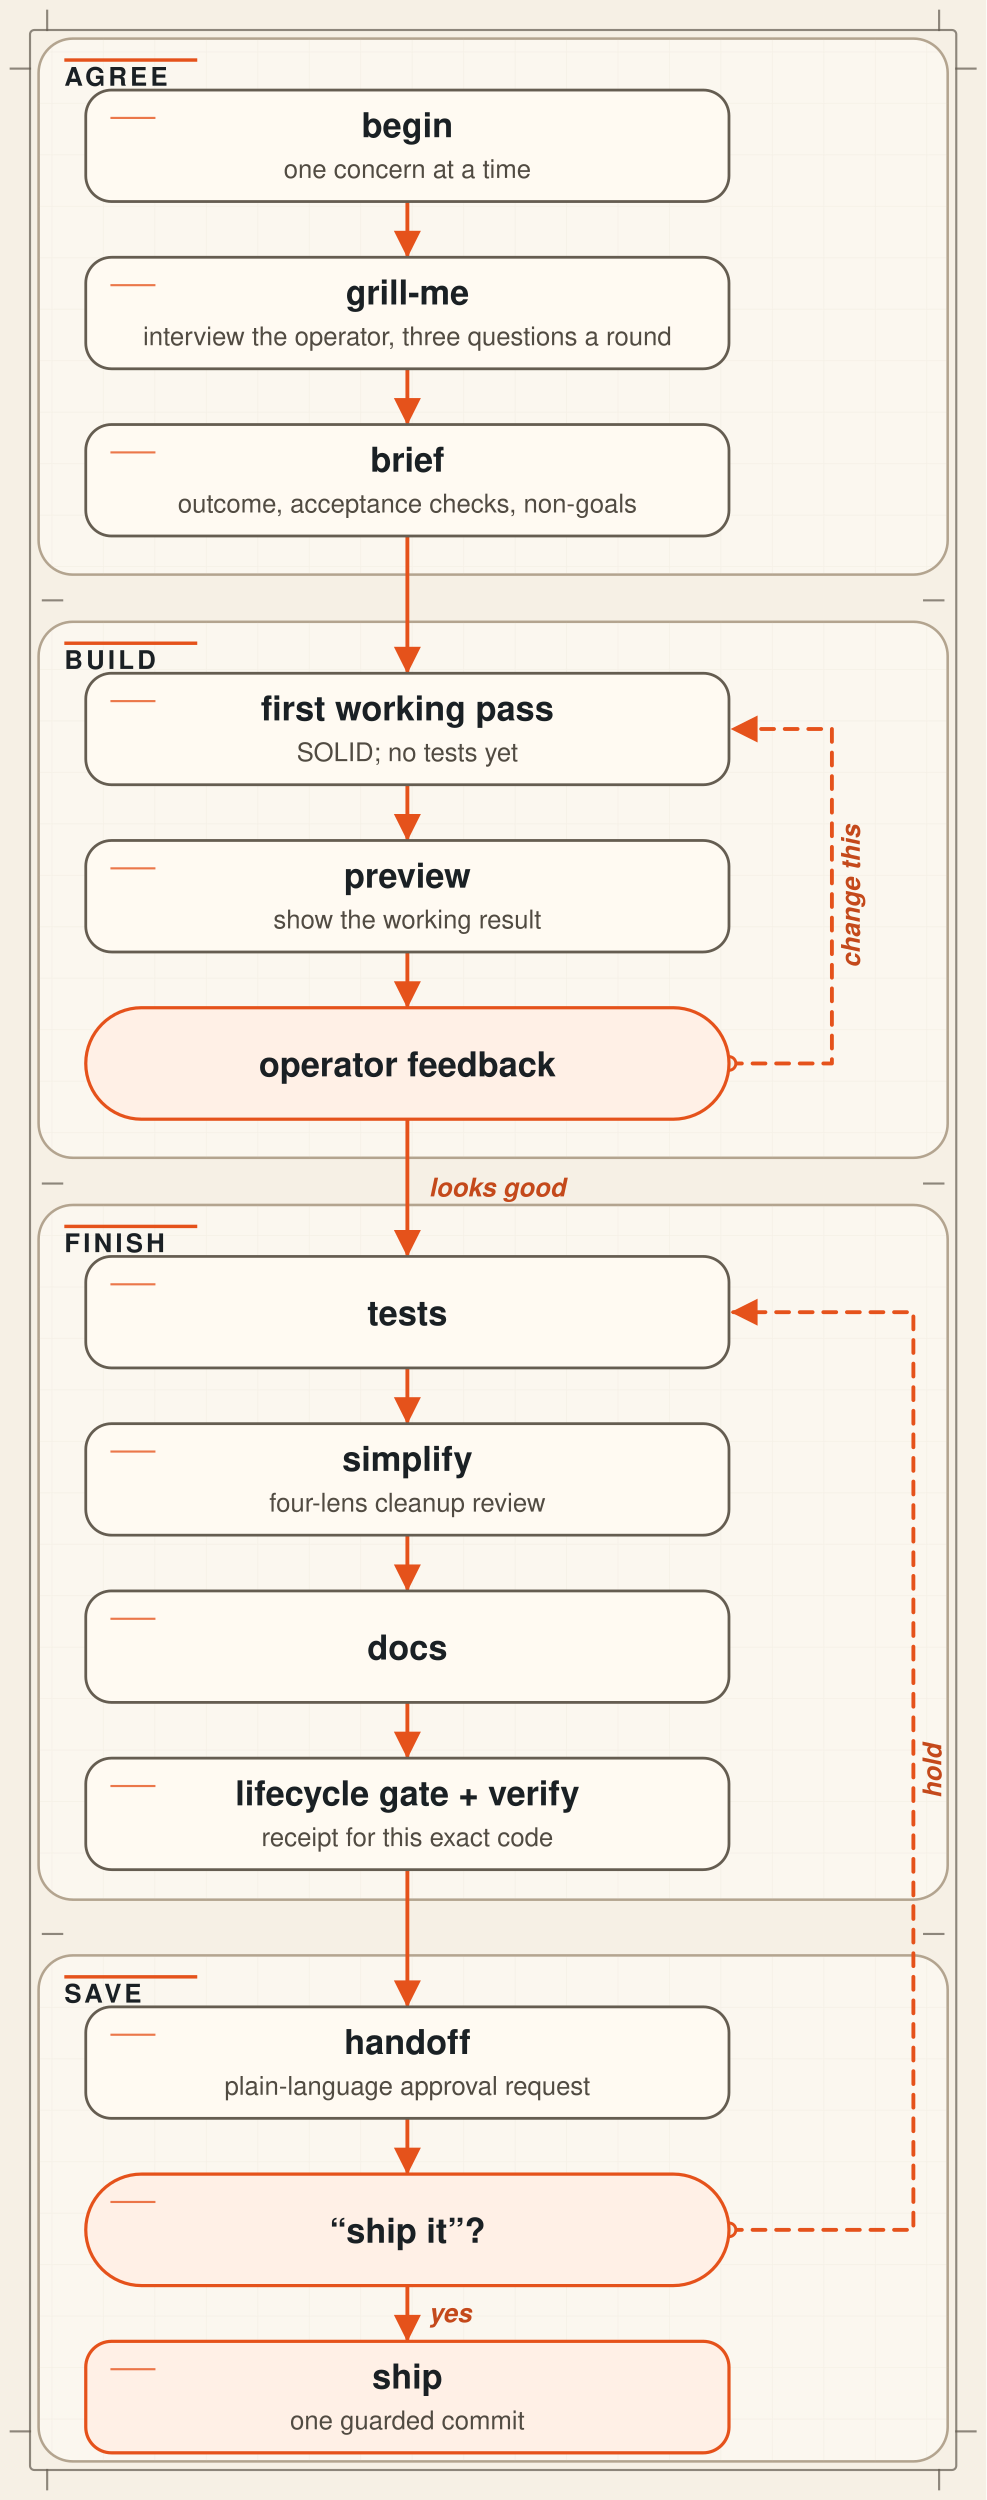
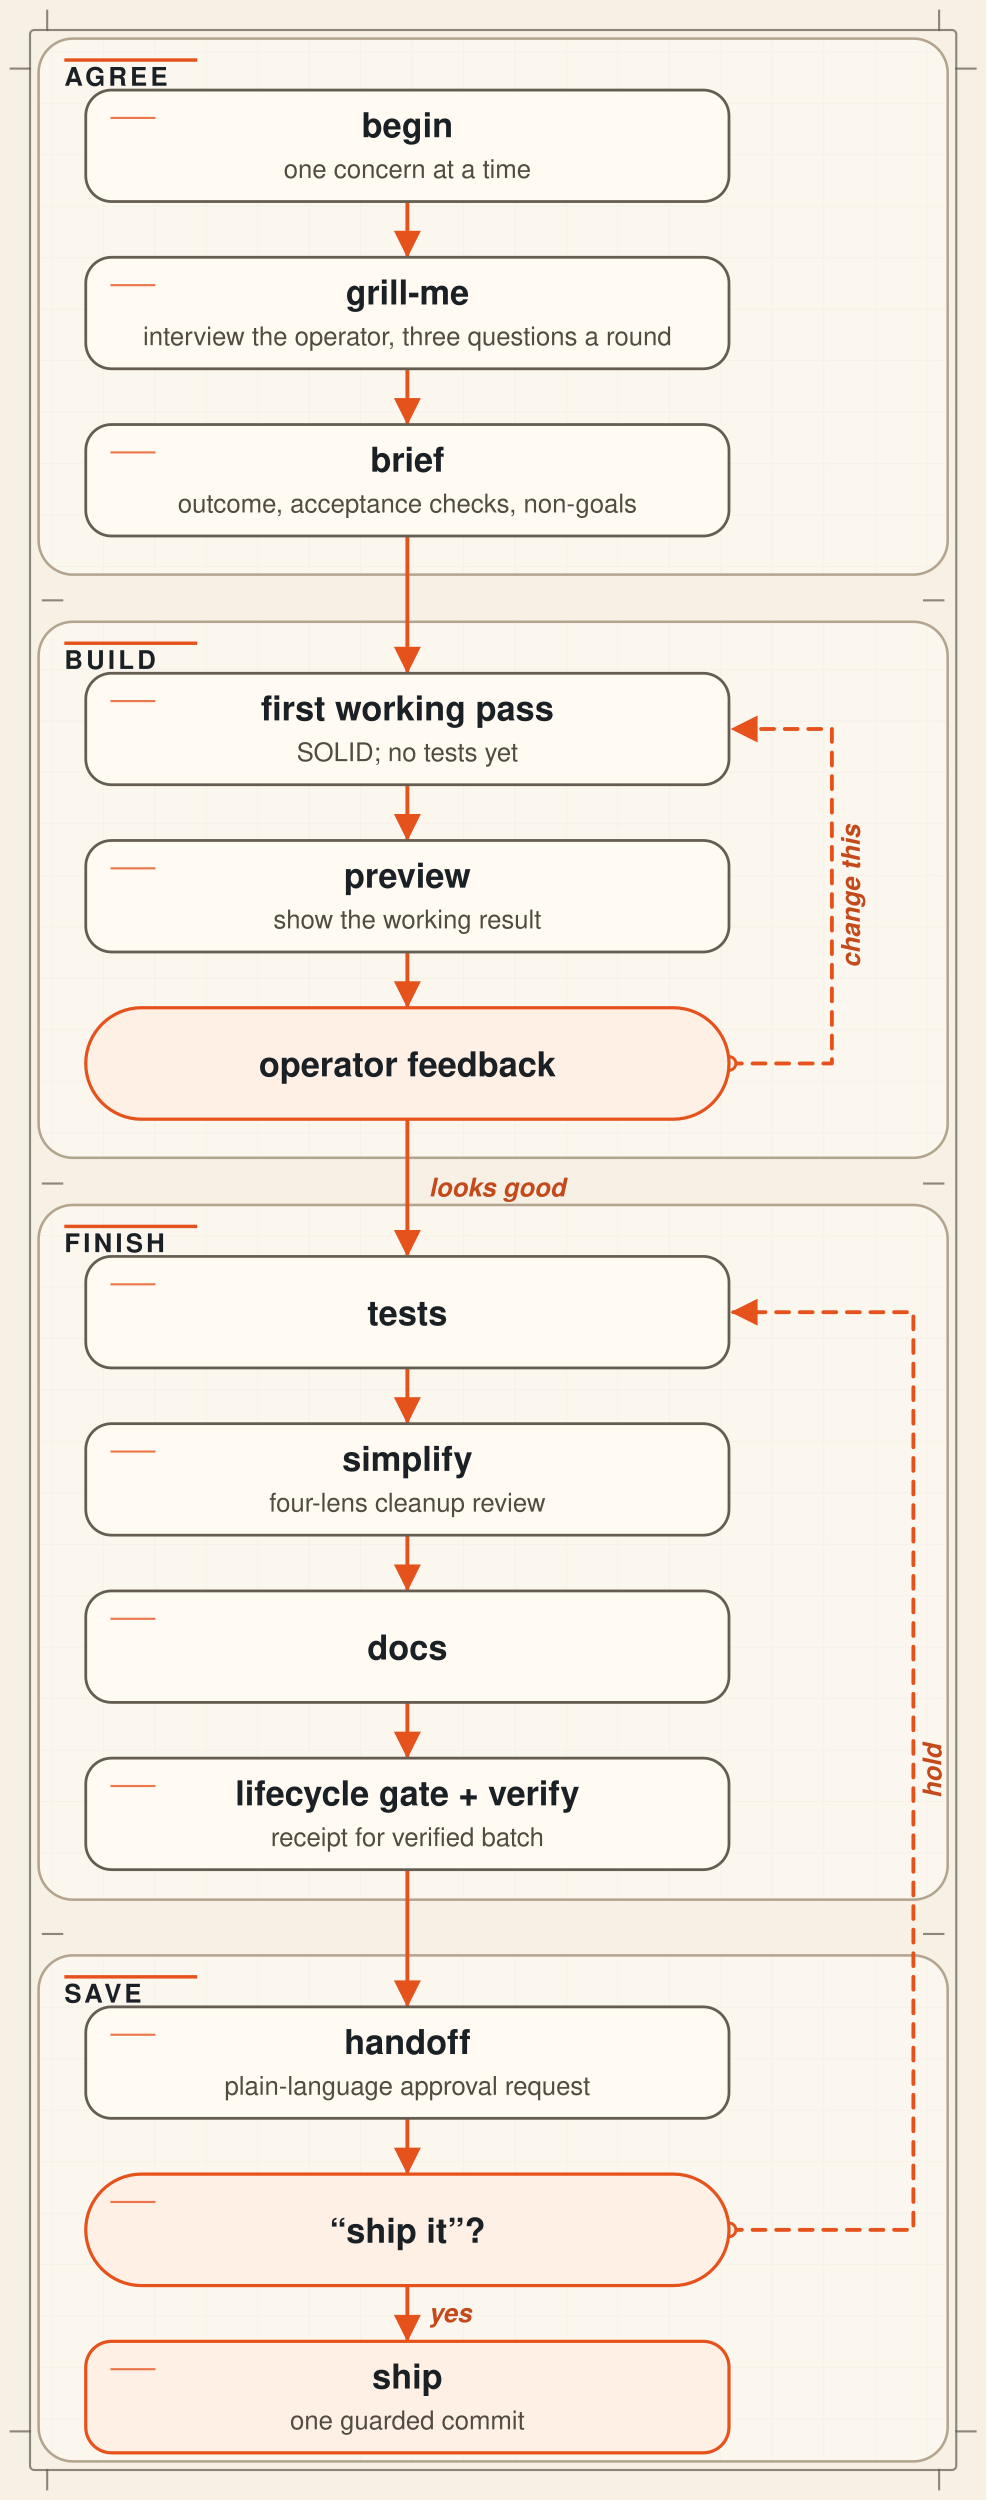
<svg xmlns="http://www.w3.org/2000/svg" viewBox="0 0 460 1166" width="460" height="1166" role="img" aria-labelledby="title desc" font-family="-apple-system, BlinkMacSystemFont, 'Segoe UI', Helvetica, Arial, sans-serif" shape-rendering="geometricPrecision">
  <defs>
    <marker id="arrow" viewBox="0 0 10 10" refX="9" refY="5" markerWidth="7" markerHeight="7" orient="auto">
      <path d="M 0 0 L 10 5 L 0 10 z" fill="#e5521b" />
    </marker>
    <pattern id="panel-grid" width="24" height="24" patternUnits="userSpaceOnUse">
      <path d="M24 0H0V24" fill="none" stroke="#c9bba6" stroke-width="0.7" opacity="0.24" />
    </pattern>
  </defs>
  <rect width="460" height="1166" fill="#f6f0e5" />
  <rect x="14" y="14" width="432" height="1138" rx="2" fill="none" stroke="#665e52" stroke-width="1" stroke-opacity="0.72" />
  <g fill="none" stroke="#665e52" stroke-width="1" stroke-linecap="square" stroke-opacity="0.72">
    <path d="M14 32H5 M22 14V5 M446 32H455 M438 14V5 M14 1134H5 M22 1152V1161 M446 1134H455 M438 1152V1161" />
    <path d="M20 280H29 M431 280H440 M20 552H29 M431 552H440 M20 902H29 M431 902H440" />
  </g>
  <rect x="18" y="18" width="424" height="250" rx="16" fill="#fbf7ef" stroke="#b3a48f" stroke-width="1.2" />
  <rect x="18" y="18" width="424" height="250" rx="16" fill="url(#panel-grid)" opacity="0.5" />
  <text x="30" y="40" font-size="12" font-weight="700" letter-spacing="1.5" fill="#1a2024">AGREE</text>
  <line x1="30" y1="28" x2="92" y2="28" stroke="#e5521b" stroke-width="1.6" />
  <rect x="18" y="290" width="424" height="250" rx="16" fill="#fbf7ef" stroke="#b3a48f" stroke-width="1.2" />
  <rect x="18" y="290" width="424" height="250" rx="16" fill="url(#panel-grid)" opacity="0.5" />
  <text x="30" y="312" font-size="12" font-weight="700" letter-spacing="1.5" fill="#1a2024">BUILD</text>
  <line x1="30" y1="300" x2="92" y2="300" stroke="#e5521b" stroke-width="1.6" />
  <rect x="18" y="562" width="424" height="324" rx="16" fill="#fbf7ef" stroke="#b3a48f" stroke-width="1.2" />
  <rect x="18" y="562" width="424" height="324" rx="16" fill="url(#panel-grid)" opacity="0.5" />
  <text x="30" y="584" font-size="12" font-weight="700" letter-spacing="1.5" fill="#1a2024">FINISH</text>
  <line x1="30" y1="572" x2="92" y2="572" stroke="#e5521b" stroke-width="1.6" />
  <rect x="18" y="912" width="424" height="236" rx="16" fill="#fbf7ef" stroke="#b3a48f" stroke-width="1.2" />
  <rect x="18" y="912" width="424" height="236" rx="16" fill="url(#panel-grid)" opacity="0.5" />
  <text x="30" y="934" font-size="12" font-weight="700" letter-spacing="1.5" fill="#1a2024">SAVE</text>
  <line x1="30" y1="922" x2="92" y2="922" stroke="#e5521b" stroke-width="1.6" />
  <g fill="none" stroke="#e5521b" stroke-width="1.8" stroke-linecap="round" stroke-linejoin="round" marker-end="url(#arrow)">
    <line x1="190" y1="94" x2="190" y2="119" />
    <line x1="190" y1="172" x2="190" y2="197" />
    <line x1="190" y1="250" x2="190" y2="313" />
    <line x1="190" y1="366" x2="190" y2="391" />
    <line x1="190" y1="444" x2="190" y2="469" />
    <line x1="190" y1="522" x2="190" y2="585" />
    <line x1="190" y1="638" x2="190" y2="663" />
    <line x1="190" y1="716" x2="190" y2="741" />
    <line x1="190" y1="794" x2="190" y2="819" />
    <line x1="190" y1="872" x2="190" y2="935" />
    <line x1="190" y1="988" x2="190" y2="1013" />
    <line x1="190" y1="1066" x2="190" y2="1091" />
  </g>
  <text x="200" y="558" font-size="12" font-style="italic" font-weight="600" fill="#c4491b">looks good</text>
  <text x="200" y="1083" font-size="12" font-style="italic" font-weight="600" fill="#c4491b">yes</text>
  <g fill="none" stroke="#e5521b" stroke-width="1.8" stroke-linecap="round" stroke-linejoin="round" stroke-dasharray="6 5" marker-end="url(#arrow)">
    <path d="M 340 496 H 388 V 340 H 342" />
    <path d="M 340 1040 H 426 V 612 H 342" />
  </g>
  <g fill="#f6f0e5" stroke="#e5521b" stroke-width="1.4">
    <circle cx="340" cy="496" r="3.2" />
    <circle cx="340" cy="1040" r="3.2" />
  </g>
  <text x="401" y="418" font-size="12" font-style="italic" font-weight="600" fill="#c4491b" text-anchor="middle" transform="rotate(-90 401 418)">change this</text>
  <text x="439" y="826" font-size="12" font-style="italic" font-weight="600" fill="#c4491b" text-anchor="middle" transform="rotate(-90 439 826)">hold</text>
  <g fill="#fffaf2" stroke="#655d51" stroke-width="1.3">
    <rect x="40" y="42" width="300" height="52" rx="12" />
    <rect x="40" y="120" width="300" height="52" rx="12" />
    <rect x="40" y="198" width="300" height="52" rx="12" />
    <rect x="40" y="314" width="300" height="52" rx="12" />
    <rect x="40" y="392" width="300" height="52" rx="12" />
    <rect x="40" y="586" width="300" height="52" rx="12" />
    <rect x="40" y="664" width="300" height="52" rx="12" />
    <rect x="40" y="742" width="300" height="52" rx="12" />
    <rect x="40" y="820" width="300" height="52" rx="12" />
    <rect x="40" y="936" width="300" height="52" rx="12" />
  </g>
  <g fill="#fff0e6" stroke="#e5521b" stroke-width="1.5">
    <rect x="40" y="470" width="300" height="52" rx="26" />
    <rect x="40" y="1014" width="300" height="52" rx="26" />
    <rect x="40" y="1092" width="300" height="52" rx="12" />
  </g>
  <g fill="#1a2024" text-anchor="middle">
    <text x="190" y="64" font-size="16" font-weight="600">begin</text>
    <text x="190" y="142" font-size="16" font-weight="600">grill-me</text>
    <text x="190" y="220" font-size="16" font-weight="600">brief</text>
    <text x="190" y="336" font-size="16" font-weight="600">first working pass</text>
    <text x="190" y="414" font-size="16" font-weight="600">preview</text>
    <text x="190" y="502" font-size="16" font-weight="600">operator feedback</text>
    <text x="190" y="618" font-size="16" font-weight="600">tests</text>
    <text x="190" y="686" font-size="16" font-weight="600">simplify</text>
    <text x="190" y="774" font-size="16" font-weight="600">docs</text>
    <text x="190" y="842" font-size="16" font-weight="600">lifecycle gate + verify</text>
    <text x="190" y="958" font-size="16" font-weight="600">handoff</text>
    <text x="190" y="1046" font-size="16" font-weight="600">“ship it”?</text>
    <text x="190" y="1114" font-size="16" font-weight="600">ship</text>
  </g>
  <g fill="#514b42" text-anchor="middle">
    <text x="190" y="83" font-size="12">one concern at a time</text>
    <text x="190" y="161" font-size="12">interview the operator, three questions a round</text>
    <text x="190" y="239" font-size="12">outcome, acceptance checks, non-goals</text>
    <text x="190" y="355" font-size="12">SOLID; no tests yet</text>
    <text x="190" y="433" font-size="12">show the working result</text>
    <text x="190" y="705" font-size="12">four-lens cleanup review</text>
-     <text x="190" y="861" font-size="12">receipt for this exact code</text>
+     <text x="190" y="861" font-size="12">receipt for verified batch</text>
    <text x="190" y="977" font-size="12">plain-language approval request</text>
    <text x="190" y="1133" font-size="12">one guarded commit</text>
  </g>
  <g fill="none" stroke="#e5521b" stroke-width="1" stroke-linecap="square" opacity="0.78">
    <path d="M52 55H72 M52 133H72 M52 211H72 M52 327H72 M52 405H72 M52 599H72 M52 677H72 M52 755H72 M52 833H72 M52 949H72 M52 1027H72 M52 1105H72" />
  </g>
</svg>
